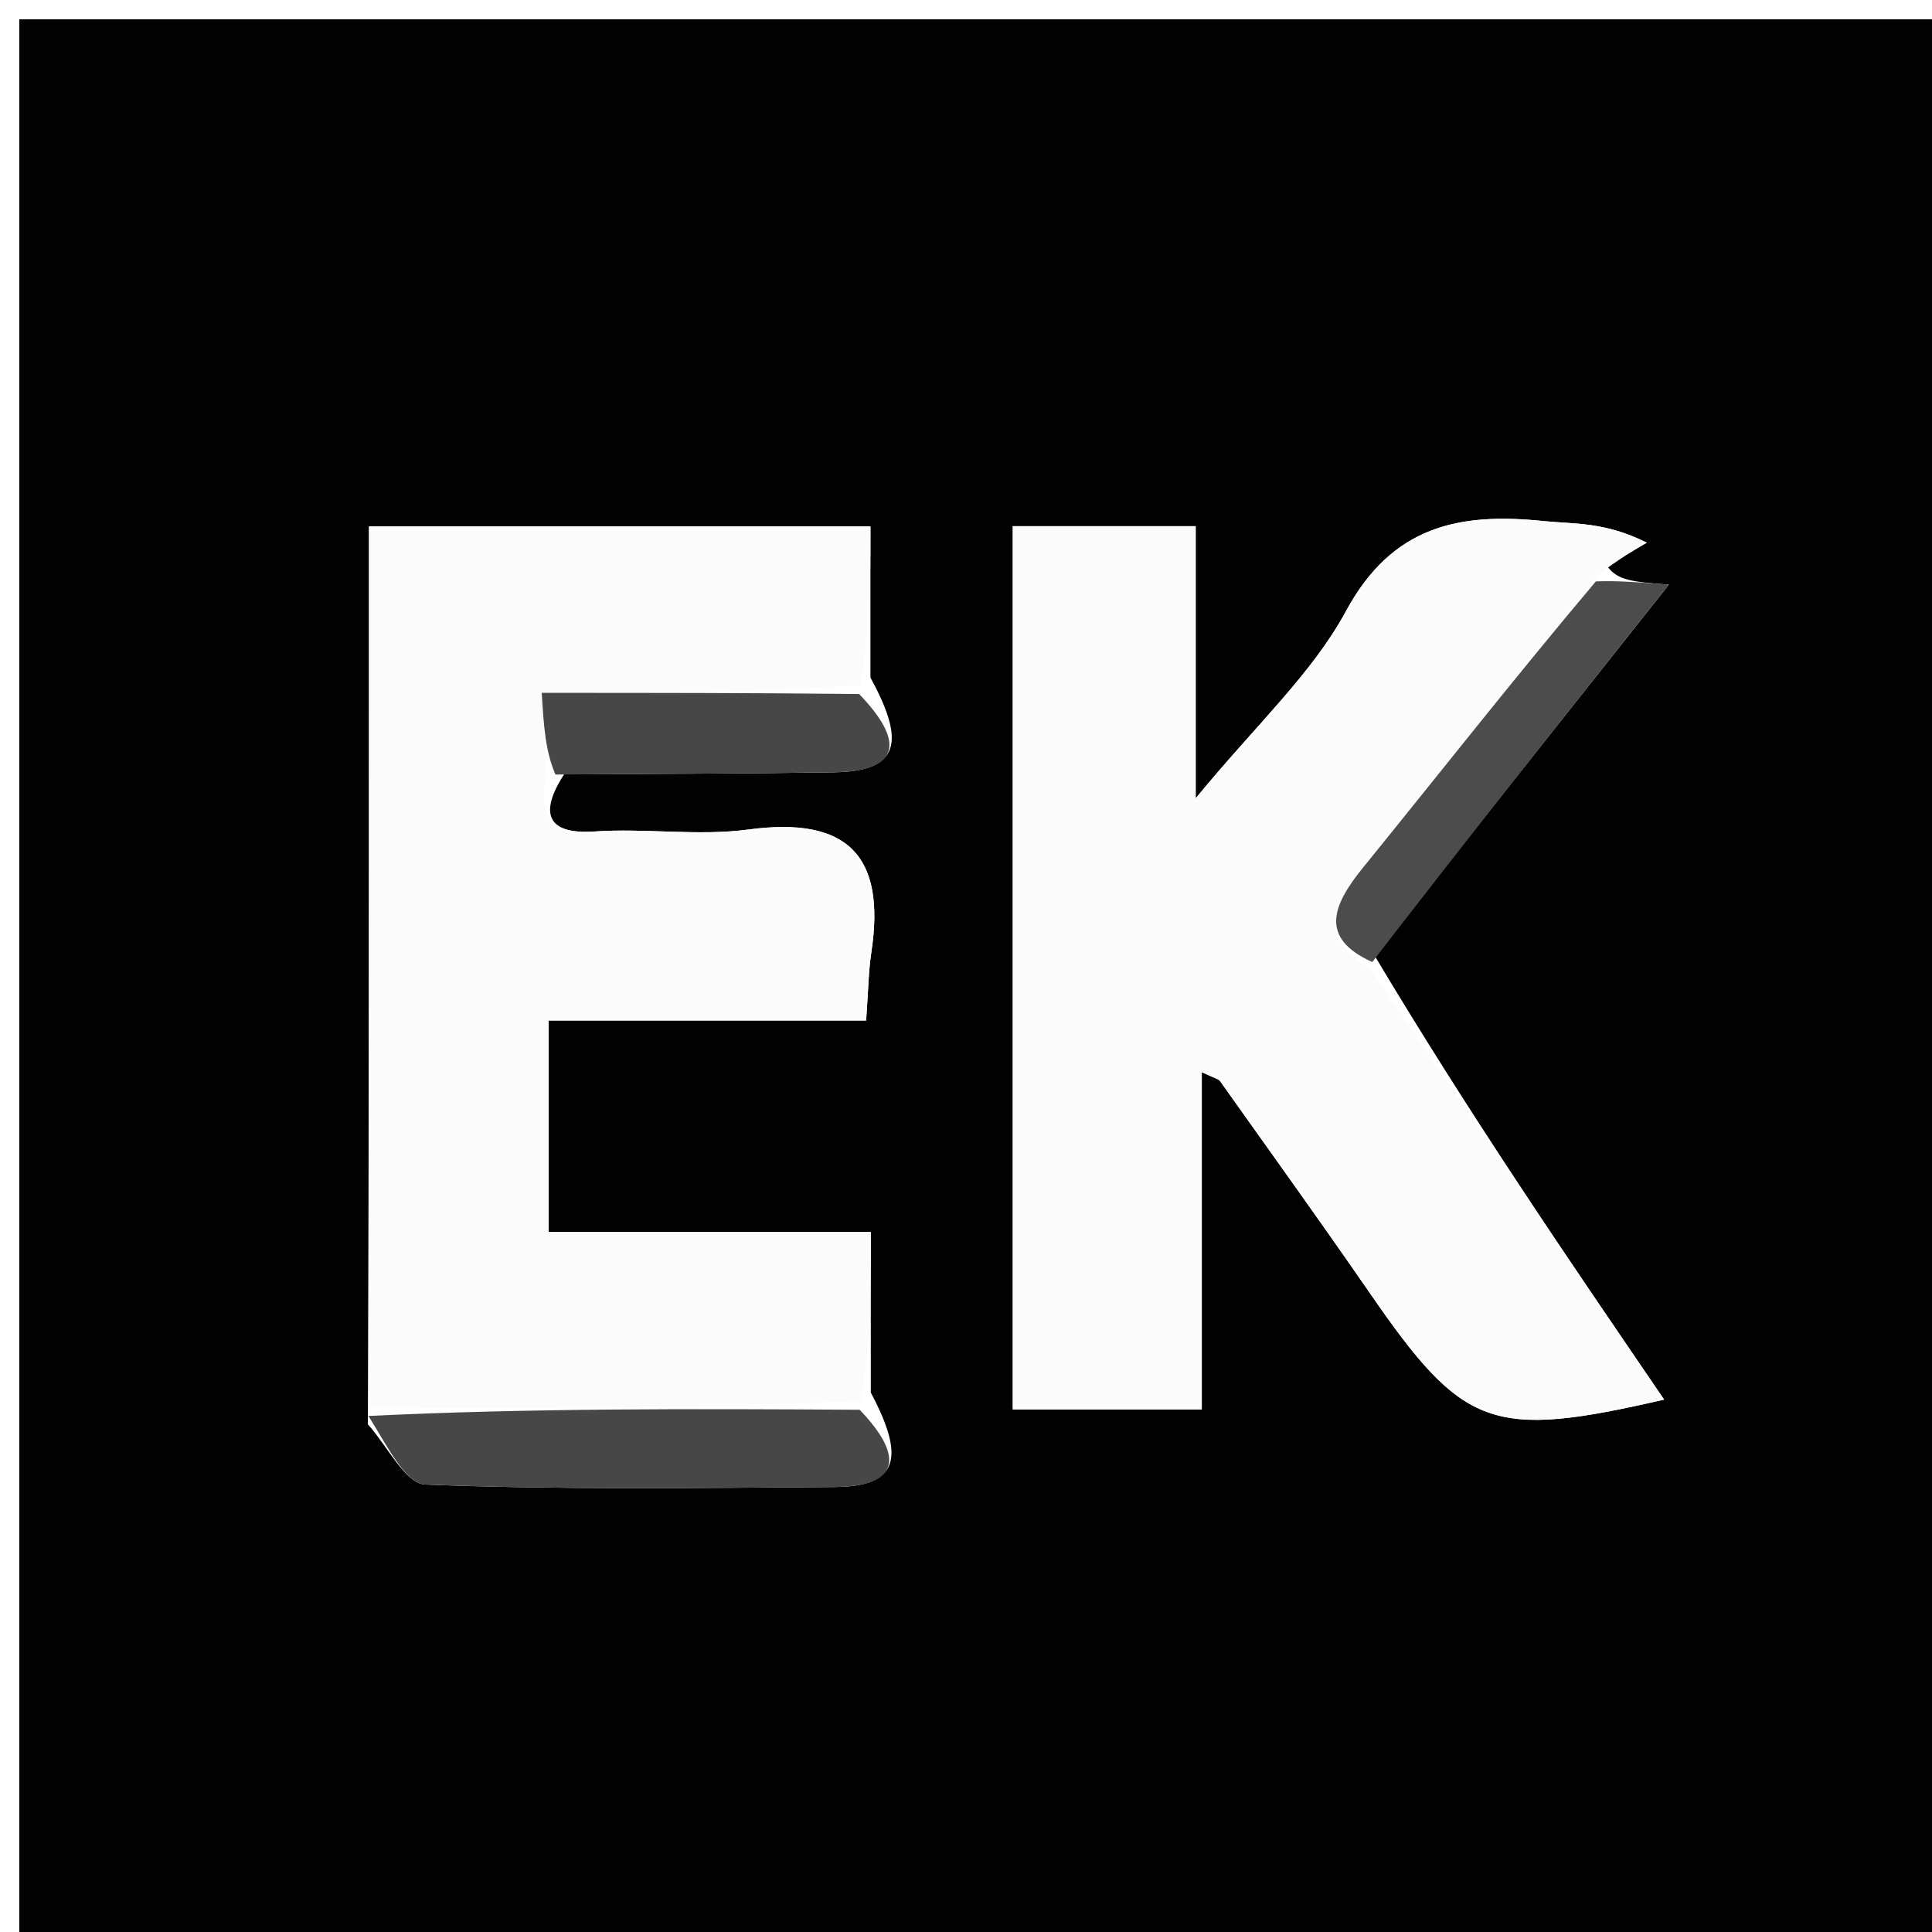
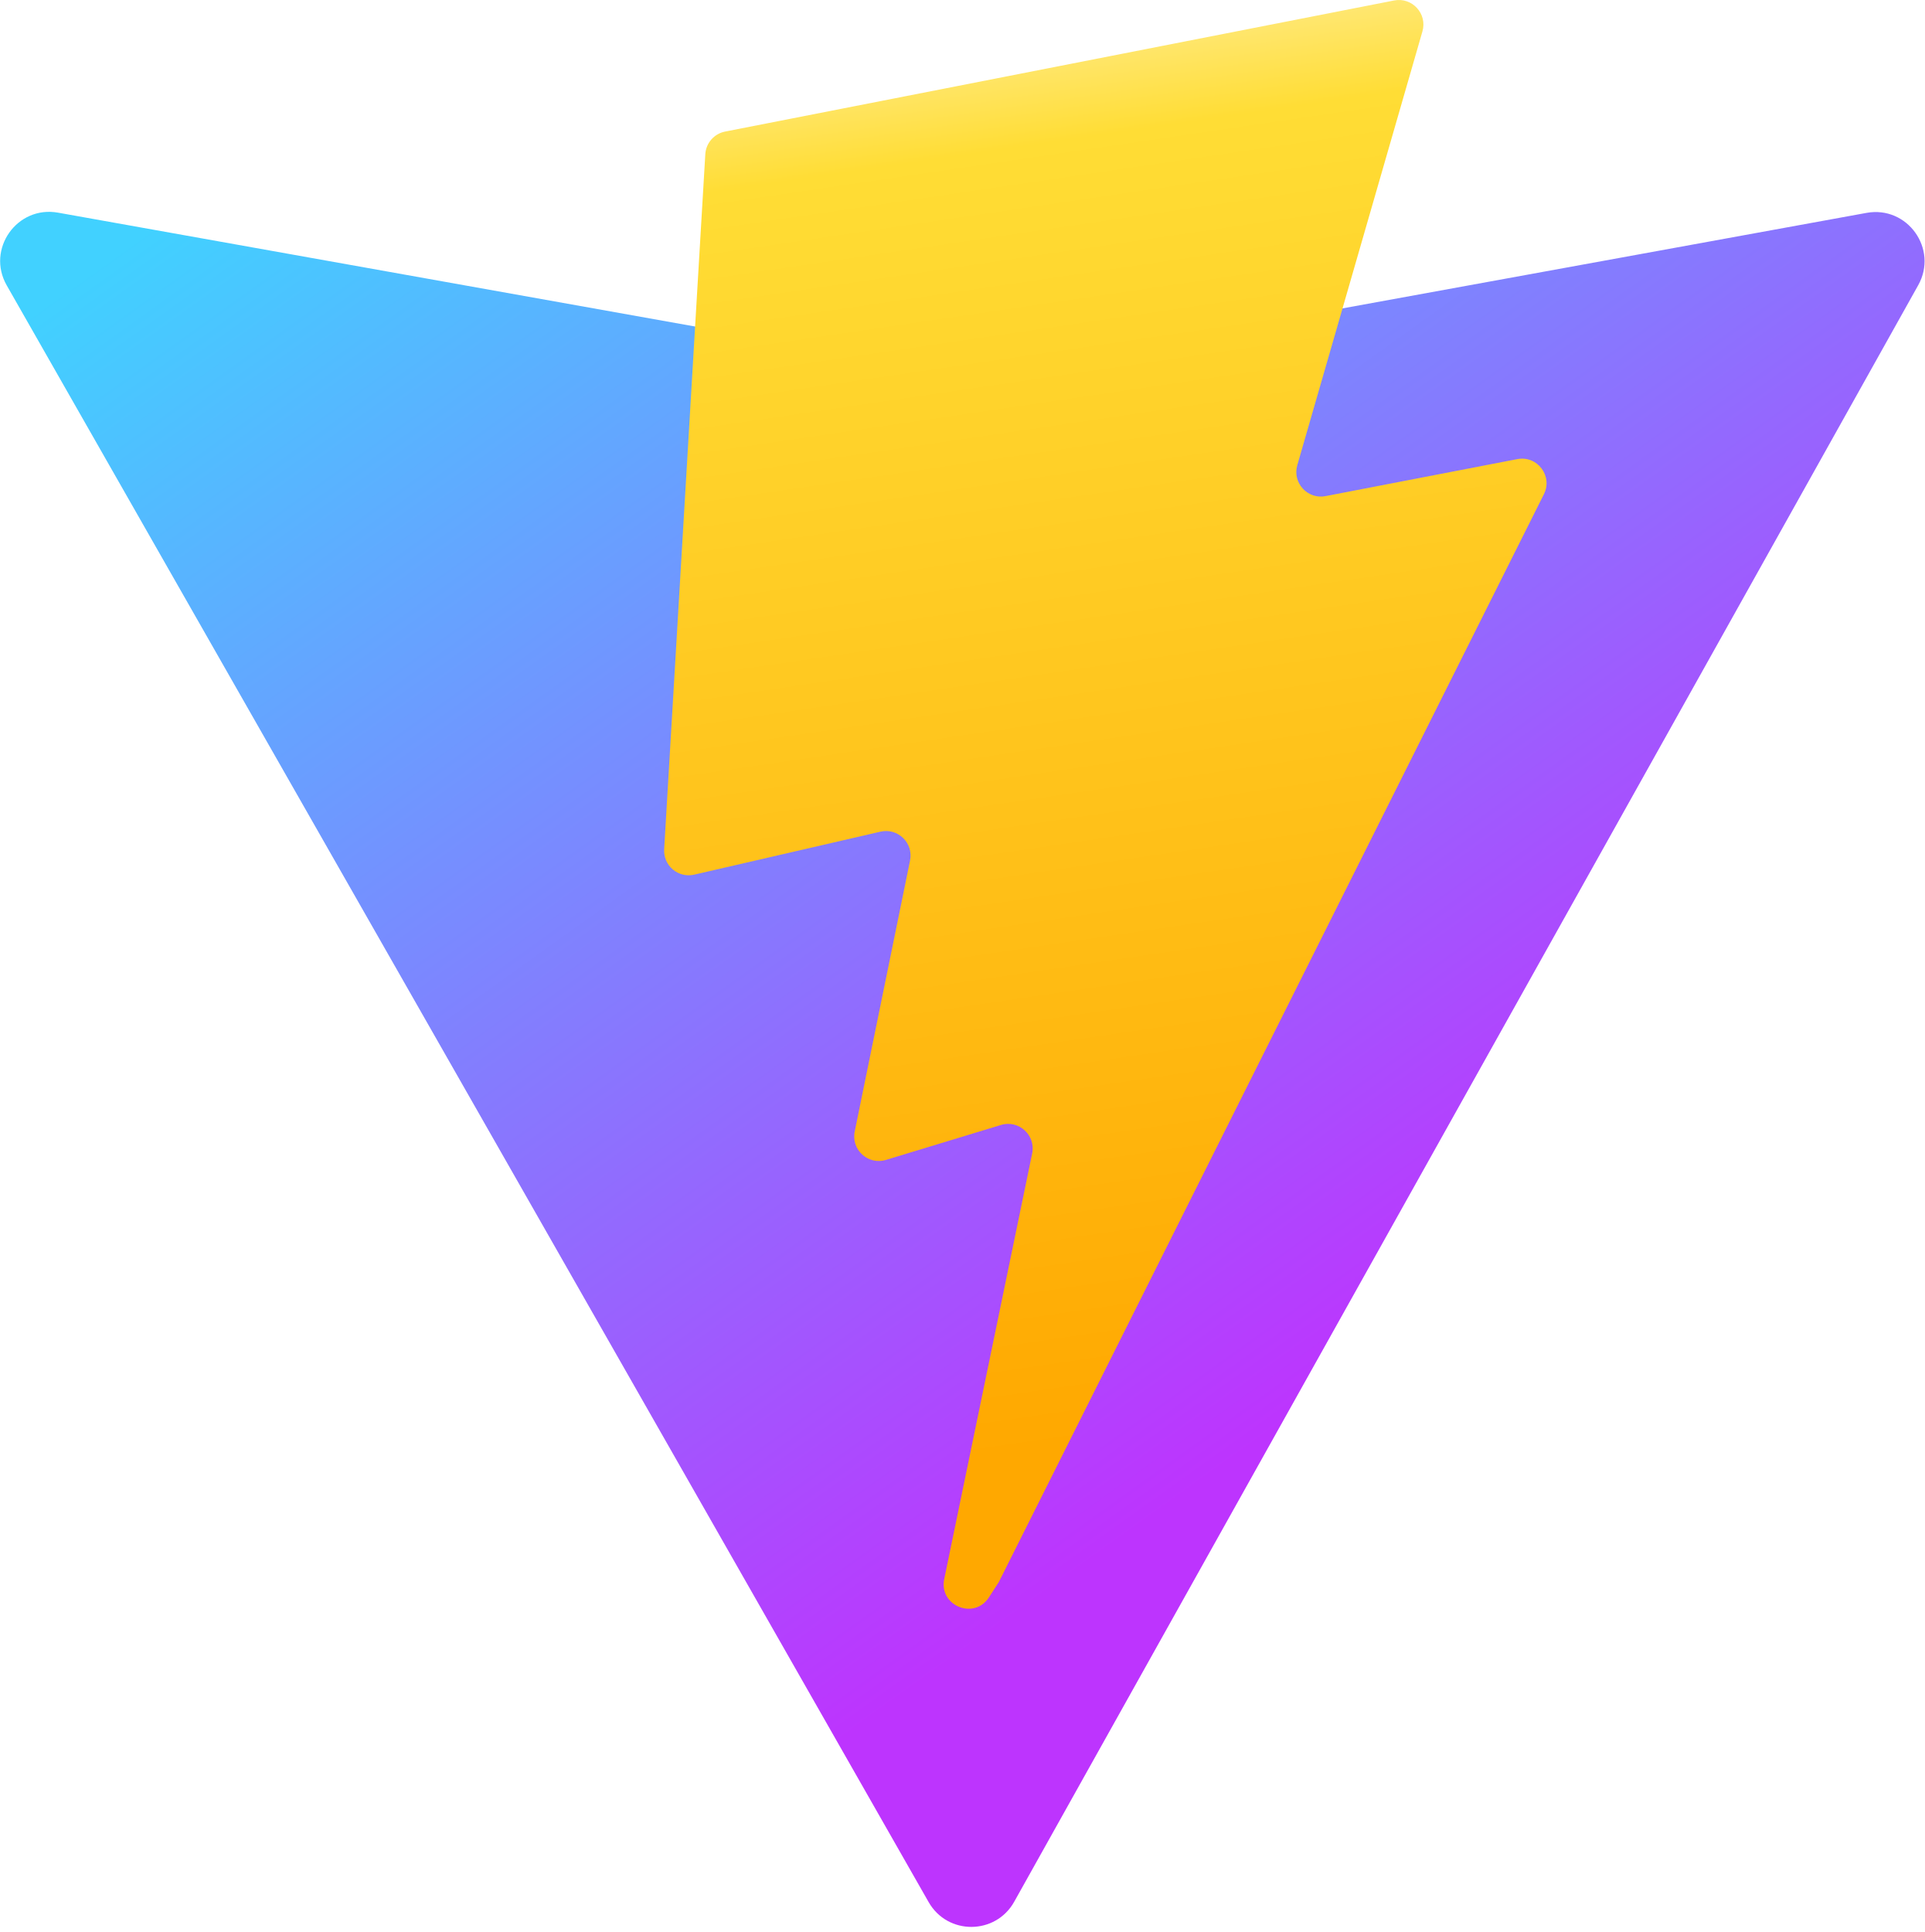
- <svg xmlns="http://www.w3.org/2000/svg" version="1.1" id="Layer_1" x="0px" y="0px" width="100%" viewBox="0 0 100 100" enable-background="new 0 0 100 100" xml:space="preserve">
-   <path fill="#020202" opacity="1" stroke="none" d=" M58,101   C38.667,101 19.833,101 1,101   C1,67.667 1,34.333 1,1   C34.333,1 67.667,1 101,1   C101,34.333 101,67.667 101,101   C86.833,101 72.667,101 58,101  M45.054,35.072   C45.054,32.469 45.054,29.866 45.054,27.247   C36.095,27.247 27.692,27.247 19.099,27.247   C19.099,42.616 19.099,57.736 19.042,73.725   C20.029,74.811 20.981,76.799 22.009,76.84   C29.065,77.115 36.138,77.018 43.204,76.967   C46.558,76.943 46.835,75.403 45.072,72.078   C45.072,69.474 45.072,66.87 45.072,63.769   C39.121,63.769 33.731,63.769 28.394,63.769   C28.394,59.967 28.394,56.685 28.394,52.82   C33.963,52.82 39.357,52.82 44.831,52.82   C44.945,51.259 44.952,50.269 45.099,49.3   C45.861,44.29 43.875,42.248 38.752,42.935   C36.134,43.286 33.42,42.855 30.767,43.038   C28.373,43.202 27.858,42.141 29.197,40.081   C33.852,40.049 38.507,40.047 43.161,39.974   C46.538,39.922 46.899,38.446 45.054,35.072  M83.177,29.292   C83.864,28.891 84.55,28.49 85.236,28.089   C83.064,26.996 81.46,27.132 79.887,26.97   C75.54,26.522 72.065,27.201 69.667,31.634   C67.911,34.878 65.019,37.509 61.889,41.32   C61.889,35.814 61.889,31.55 61.889,27.236   C58.447,27.236 55.375,27.236 52.42,27.236   C52.42,42.673 52.42,57.867 52.42,72.952   C55.787,72.952 58.734,72.952 62.204,72.952   C62.204,67.057 62.204,61.385 62.204,55.494   C62.878,55.815 63.069,55.843 63.146,55.952   C65.736,59.597 68.348,63.227 70.888,66.907   C75.751,73.952 77.178,74.505 86.135,72.443   C81.021,64.946 75.964,57.532 71.153,49.469   C76.065,43.272 80.977,37.075 86.379,30.261   C84.517,30.117 83.719,30.055 83.177,29.292  z" />
-   <path fill="#FBFBFB" opacity="1" stroke="none" d=" M70.906,50.118   C75.964,57.532 81.021,64.946 86.135,72.443   C77.178,74.505 75.751,73.952 70.888,66.907   C68.348,63.227 65.736,59.597 63.146,55.952   C63.069,55.843 62.878,55.815 62.204,55.494   C62.204,61.385 62.204,67.057 62.204,72.952   C58.734,72.952 55.787,72.952 52.42,72.952   C52.42,57.867 52.42,42.673 52.42,27.236   C55.375,27.236 58.447,27.236 61.889,27.236   C61.889,31.55 61.889,35.814 61.889,41.32   C65.019,37.509 67.911,34.878 69.667,31.634   C72.065,27.201 75.54,26.522 79.887,26.97   C81.46,27.132 83.064,26.996 85.236,28.089   C84.55,28.49 83.864,28.891 82.729,29.742   C78.379,35.098 74.51,40.031 70.559,44.896   C68.99,46.827 68.245,48.544 70.906,50.118  z" />
-   <path fill="#FBFBFB" opacity="1" stroke="none" d=" M19.099,72.856   C19.099,57.736 19.099,42.616 19.099,27.247   C27.692,27.247 36.095,27.247 45.054,27.247   C45.054,29.866 45.054,32.469 44.531,35.467   C38.795,35.862 33.582,35.862 28.04,35.862   C28.146,37.597 28.222,38.849 28.298,40.101   C27.858,42.141 28.373,43.202 30.767,43.038   C33.42,42.855 36.134,43.286 38.752,42.935   C43.875,42.248 45.861,44.29 45.099,49.3   C44.952,50.269 44.945,51.259 44.831,52.82   C39.357,52.82 33.963,52.82 28.394,52.82   C28.394,56.685 28.394,59.967 28.394,63.769   C33.731,63.769 39.121,63.769 45.072,63.769   C45.072,66.87 45.072,69.474 44.551,72.513   C35.719,72.917 27.409,72.887 19.099,72.856  z" />
-   <path fill="#474747" opacity="1" stroke="none" d=" M19.07,73.29   C27.409,72.887 35.719,72.917 44.495,72.969   C46.835,75.403 46.558,76.943 43.204,76.967   C36.138,77.018 29.065,77.115 22.009,76.84   C20.981,76.799 20.029,74.811 19.07,73.29  z" />
-   <path fill="#4C4C4C" opacity="1" stroke="none" d=" M71.029,49.794   C68.245,48.544 68.99,46.827 70.559,44.896   C74.51,40.031 78.379,35.098 82.601,30.093   C83.719,30.055 84.517,30.117 86.379,30.261   C80.977,37.075 76.065,43.272 71.029,49.794  z" />
-   <path fill="#474747" opacity="1" stroke="none" d=" M28.748,40.091   C28.222,38.849 28.146,37.597 28.04,35.862   C33.582,35.862 38.795,35.862 44.468,35.922   C46.899,38.446 46.538,39.922 43.161,39.974   C38.507,40.047 33.852,40.049 28.748,40.091  z" />
+ <svg xmlns="http://www.w3.org/2000/svg" aria-hidden="true" role="img" class="iconify iconify--logos" width="31.88" height="32" preserveAspectRatio="xMidYMid meet" viewBox="0 0 256 257">
+   <defs>
+     <linearGradient id="IconifyId1813088fe1fbc01fb466" x1="-.828%" x2="57.636%" y1="7.652%" y2="78.411%">
+       <stop offset="0%" stop-color="#41D1FF" />
+       <stop offset="100%" stop-color="#BD34FE" />
+     </linearGradient>
+     <linearGradient id="IconifyId1813088fe1fbc01fb467" x1="43.376%" x2="50.316%" y1="2.242%" y2="89.03%">
+       <stop offset="0%" stop-color="#FFEA83" />
+       <stop offset="8.333%" stop-color="#FFDD35" />
+       <stop offset="100%" stop-color="#FFA800" />
+     </linearGradient>
+   </defs>
+   <path fill="url(#IconifyId1813088fe1fbc01fb466)" d="M255.153 37.938L134.897 252.976c-2.483 4.44-8.862 4.466-11.382.048L.875 37.958c-2.746-4.814 1.371-10.646 6.827-9.67l120.385 21.517a6.537 6.537 0 0 0 2.322-.004l117.867-21.483c5.438-.991 9.574 4.796 6.877 9.62Z" />
+   <path fill="url(#IconifyId1813088fe1fbc01fb467)" d="M185.432.063L96.44 17.501a3.268 3.268 0 0 0-2.634 3.014l-5.474 92.456a3.268 3.268 0 0 0 3.997 3.378l24.777-5.718c2.318-.535 4.413 1.507 3.936 3.838l-7.361 36.047c-.495 2.426 1.782 4.5 4.151 3.78l15.304-4.649c2.372-.72 4.652 1.36 4.15 3.788l-11.698 56.621c-.732 3.542 3.979 5.473 5.943 2.437l1.313-2.028l72.516-144.72c1.215-2.423-.88-5.186-3.54-4.672l-25.505 4.922c-2.396.462-4.435-1.77-3.759-4.114l16.646-57.705c.677-2.35-1.37-4.583-3.769-4.113Z" />
</svg>
